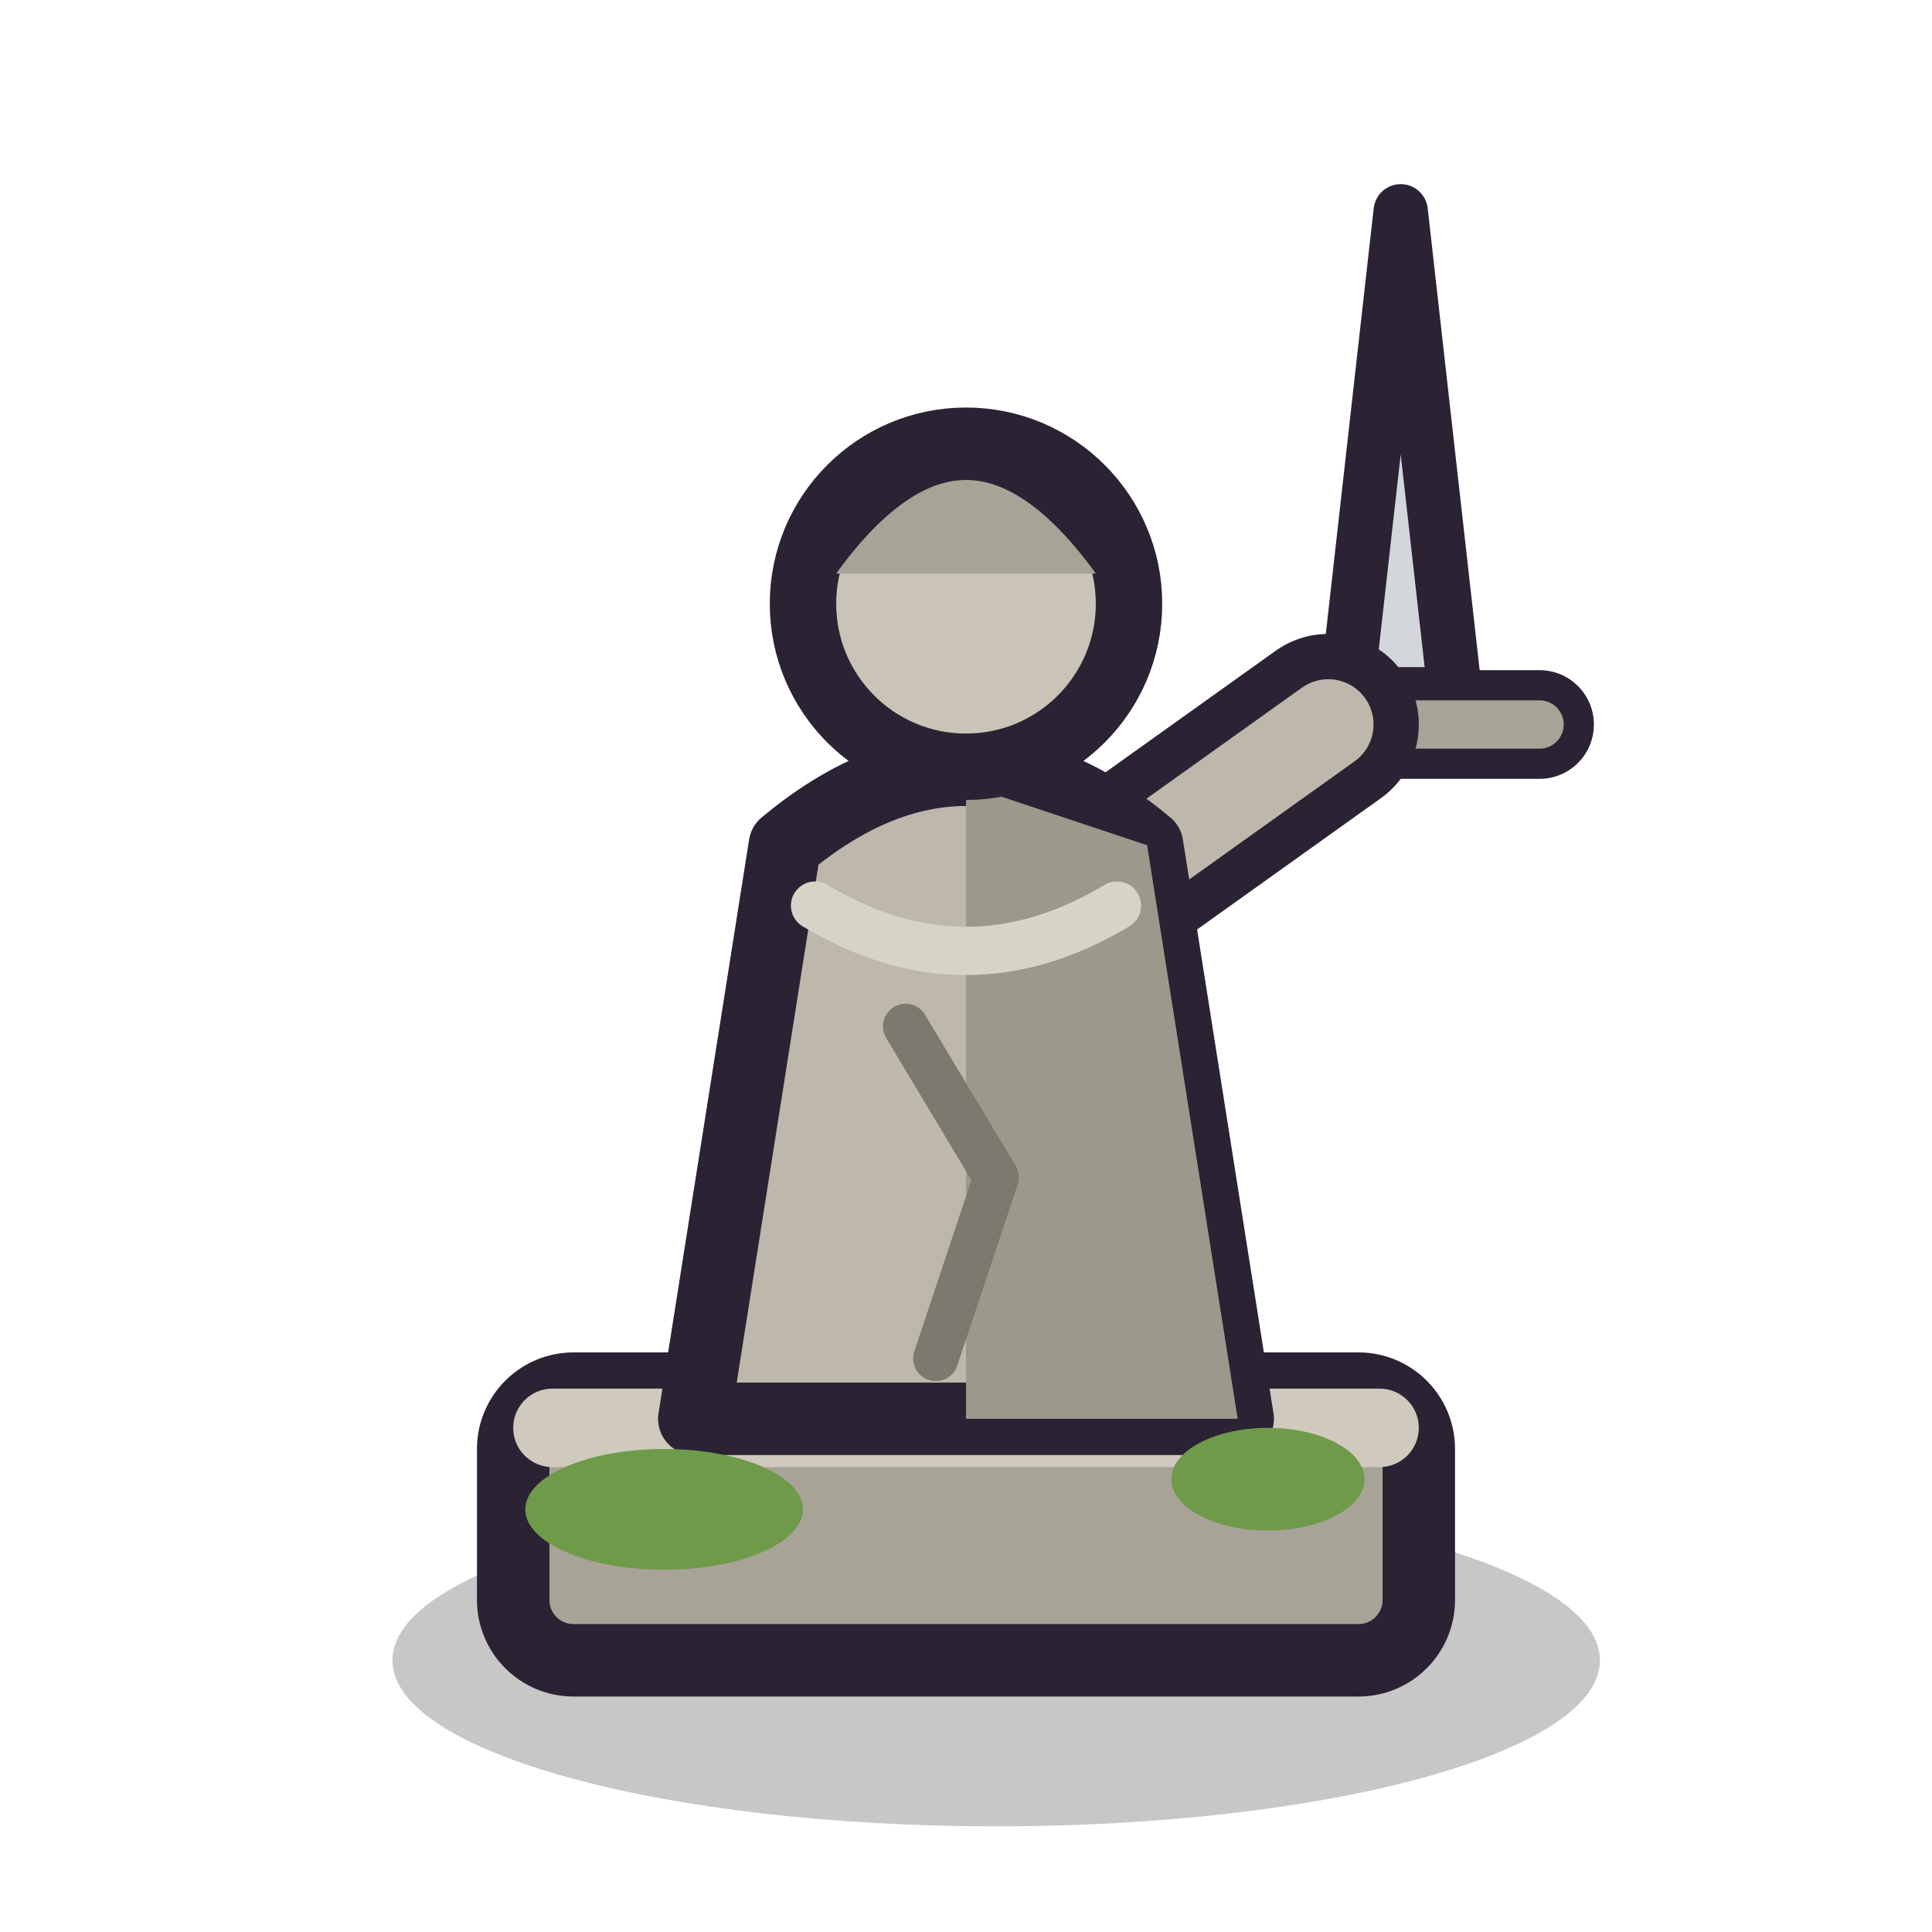
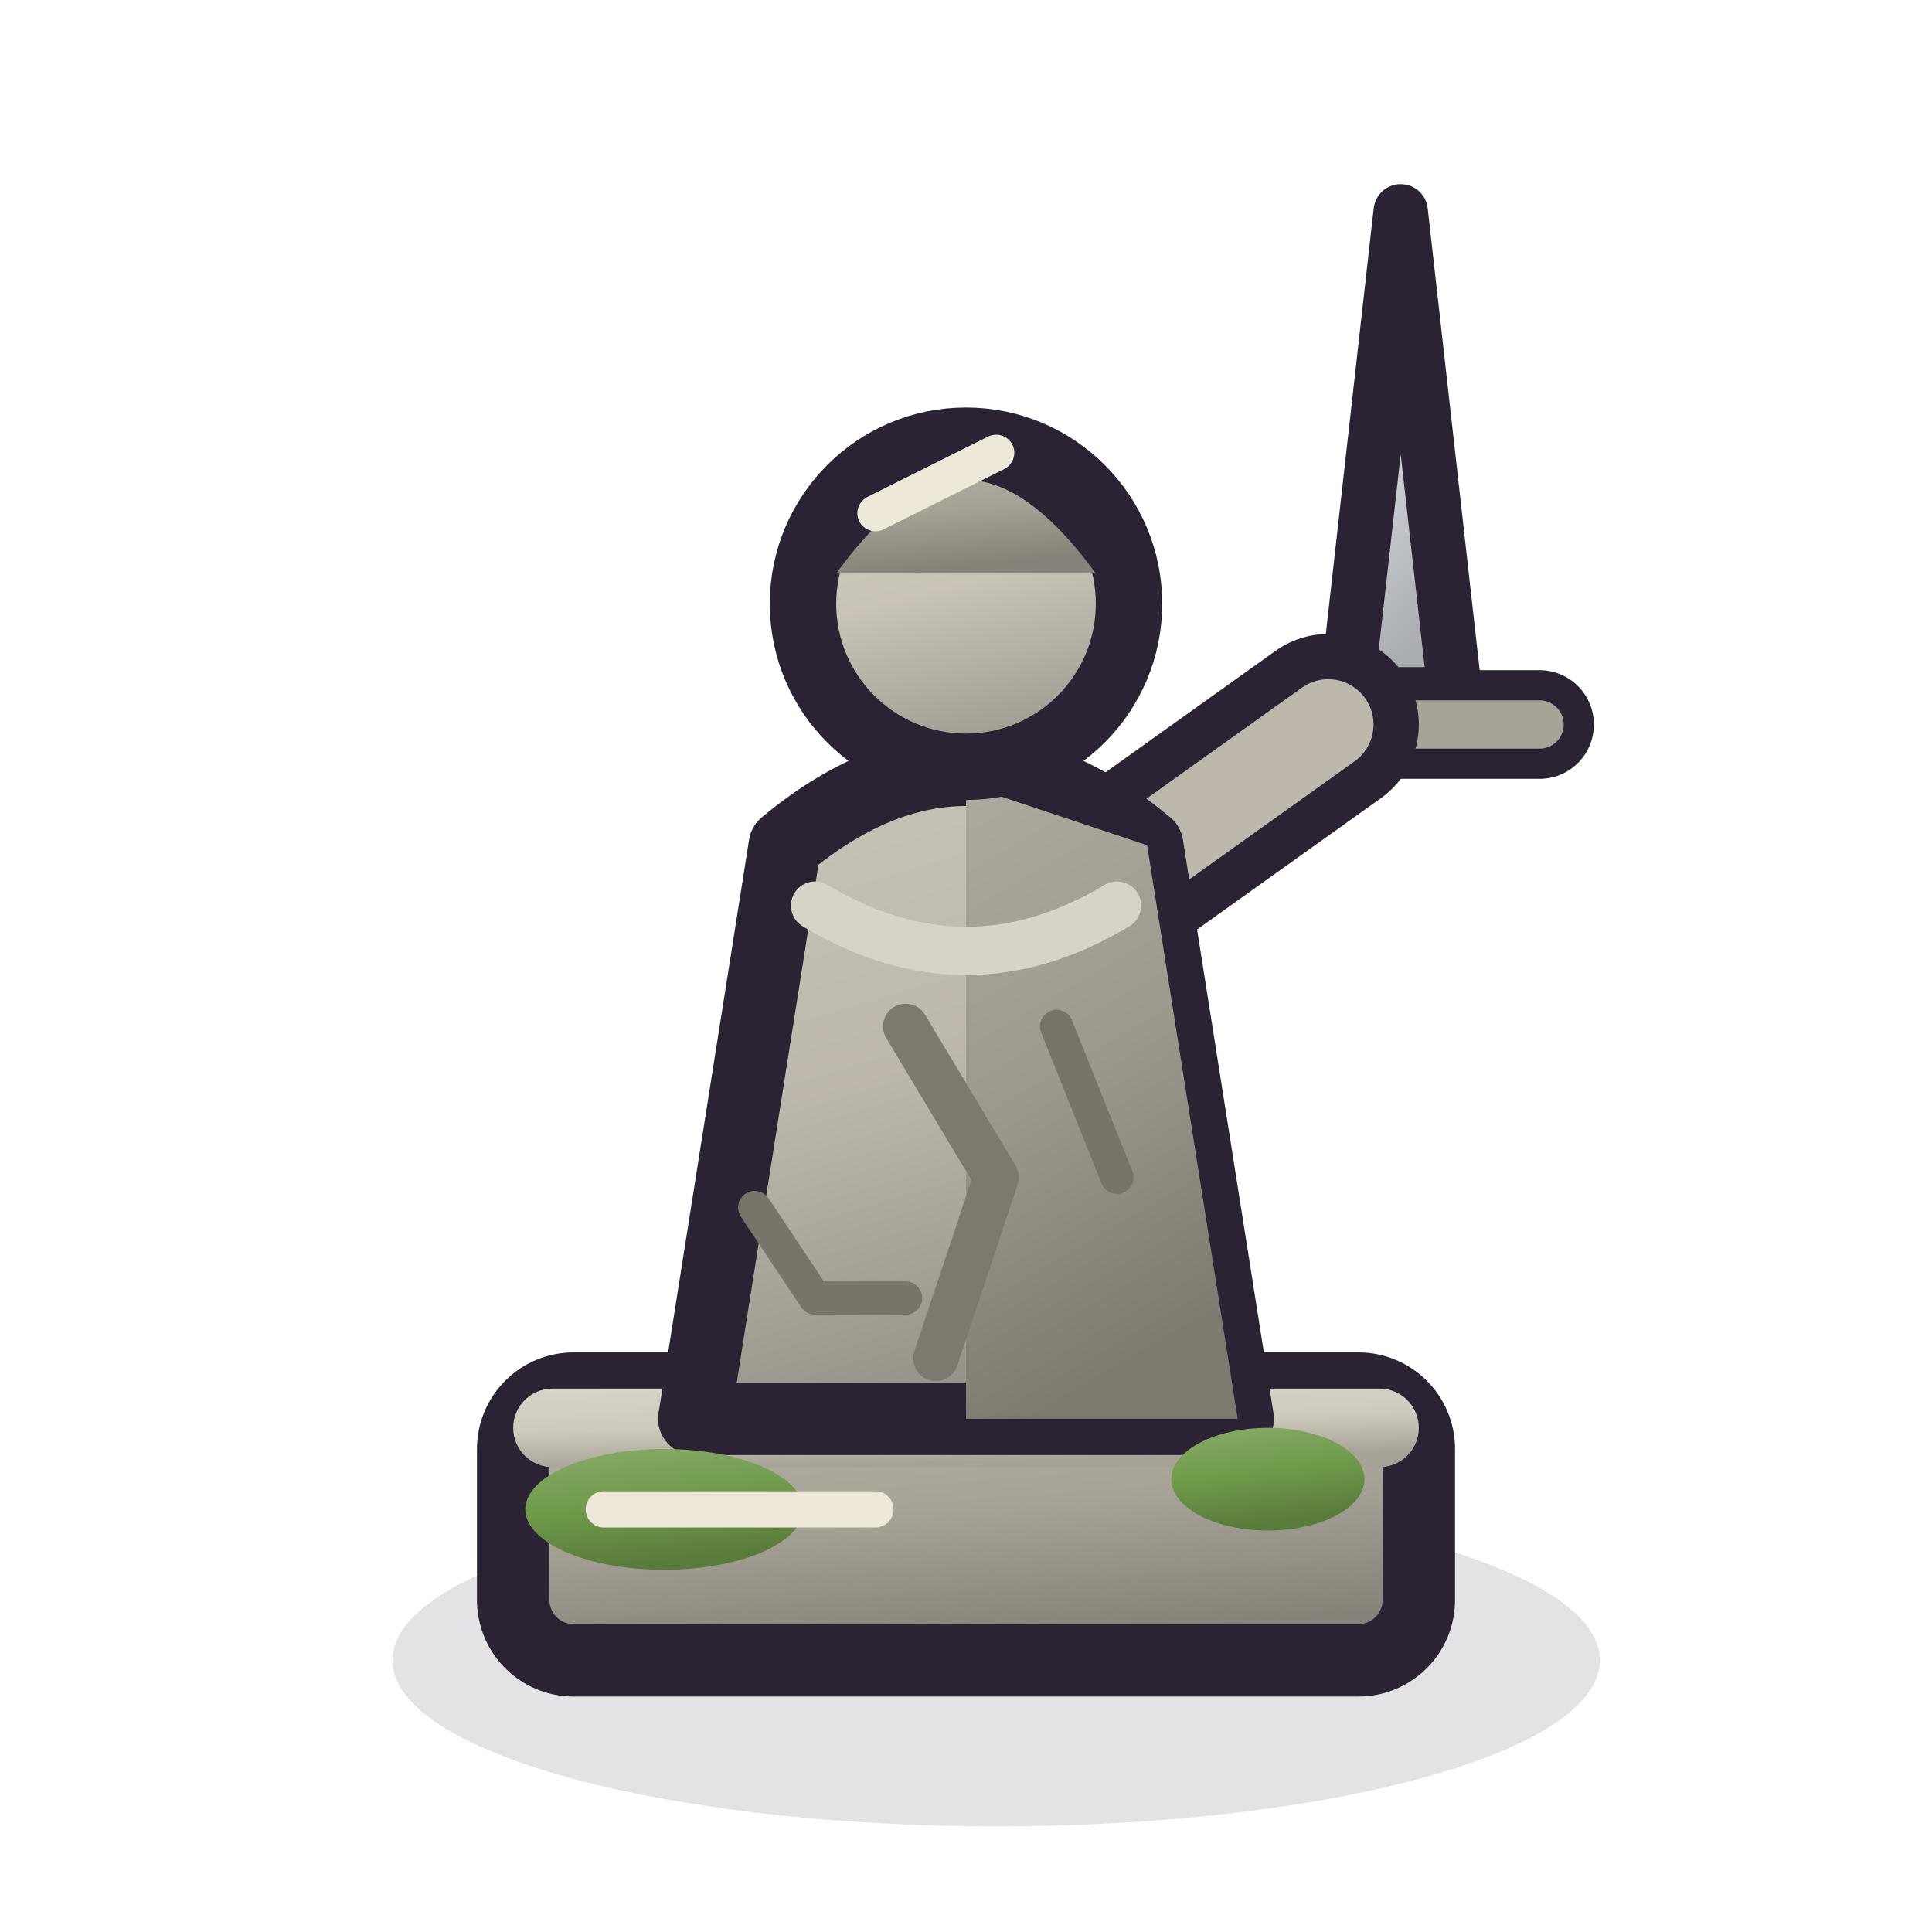
- <svg xmlns="http://www.w3.org/2000/svg" viewBox="0 0 64 64">
-   <ellipse cx="33" cy="55" rx="20" ry="5.5" fill="#000000" opacity="0.22" />
-   <rect x="17" y="46" width="30" height="9" rx="2" fill="#a8a397" stroke="#2b2233" stroke-width="2.4" />
-   <rect x="17" y="46" width="30" height="2.6" rx="1.3" fill="#cfcabd" />
-   <polygon points="44.6,23 46.4,7 48.2,23" fill="#d3d7dc" stroke="#2b2233" stroke-width="1.8" stroke-linejoin="round" />
+ <svg xmlns="http://www.w3.org/2000/svg" width="64" height="64" viewBox="0 0 64 64" stroke-linecap="round" stroke-linejoin="round">
+   <defs>
+     <linearGradient id="material0" x1="0" y1="0" x2=".25" y2="1">
+       <stop offset="0" stop-color="#87ab69" />
+       <stop offset=".52" stop-color="#6f9a4a" />
+       <stop offset="1" stop-color="#597b3b" />
+     </linearGradient>
+     <linearGradient id="material1" x1="0" y1="0" x2=".25" y2="1">
+       <stop offset="0" stop-color="#aeaaa0" />
+       <stop offset=".52" stop-color="#9d988c" />
+       <stop offset="1" stop-color="#7e7a70" />
+     </linearGradient>
+     <linearGradient id="material2" x1="0" y1="0" x2=".25" y2="1">
+       <stop offset="0" stop-color="#b7b3a9" />
+       <stop offset=".52" stop-color="#a8a397" />
+       <stop offset="1" stop-color="#868279" />
+     </linearGradient>
+     <linearGradient id="material3" x1="0" y1="0" x2=".25" y2="1">
+       <stop offset="0" stop-color="#c8c4b9" />
+       <stop offset=".52" stop-color="#bdb8ab" />
+       <stop offset="1" stop-color="#979389" />
+     </linearGradient>
+     <linearGradient id="material4" x1="0" y1="0" x2=".25" y2="1">
+       <stop offset="0" stop-color="#d2cec3" />
+       <stop offset=".52" stop-color="#c9c4b7" />
+       <stop offset="1" stop-color="#a19d92" />
+     </linearGradient>
+     <linearGradient id="material5" x1="0" y1="0" x2=".25" y2="1">
+       <stop offset="0" stop-color="#d7d3c8" />
+       <stop offset=".52" stop-color="#cfcabd" />
+       <stop offset="1" stop-color="#a6a297" />
+     </linearGradient>
+     <linearGradient id="material6" x1="0" y1="0" x2=".25" y2="1">
+       <stop offset="0" stop-color="#dadee2" />
+       <stop offset=".52" stop-color="#d3d7dc" />
+       <stop offset="1" stop-color="#a9acb0" />
+     </linearGradient>
+   </defs>
+   <ellipse cx="33" cy="55" rx="20" ry="5.5" fill="#2b2233" opacity=".13" />
+   <rect x="17" y="46" width="30" height="9" rx="2" fill="url(#material2)" stroke="#2b2233" stroke-width="2.4" />
+   <rect x="17" y="46" width="30" height="2.6" rx="1.3" fill="url(#material5)" />
+   <polygon points="44.6,23 46.4,7 48.2,23" fill="url(#material6)" stroke="#2b2233" stroke-width="1.8" stroke-linejoin="round" />
  <path d="M42 24 H51" fill="none" stroke="#2b2233" stroke-width="3.6" stroke-linecap="round" />
  <path d="M42 24 H51" fill="none" stroke="#a8a397" stroke-width="1.6" stroke-linecap="round" />
  <path d="M37 29 L44 24" fill="none" stroke="#2b2233" stroke-width="6" stroke-linecap="round" />
  <path d="M37 29 L44 24" fill="none" stroke="#bdb8ab" stroke-width="3" stroke-linecap="round" />
-   <path d="M23 47 L26 28 Q32 23 38 28 L41 47 Z" fill="#bdb8ab" stroke="#2b2233" stroke-width="2.4" stroke-linejoin="round" />
-   <path d="M32 26 L38 28 L41 47 L32 47 Z" fill="#9d988c" />
+   <path d="M23 47 L26 28 Q32 23 38 28 L41 47 Z" fill="url(#material3)" stroke="#2b2233" stroke-width="2.4" stroke-linejoin="round" />
+   <path d="M32 26 L38 28 L41 47 L32 47 Z" fill="url(#material1)" />
  <path d="M27 30 Q32 33 37 30" fill="none" stroke="#d7d3c7" stroke-width="1.6" stroke-linecap="round" />
-   <circle cx="32" cy="20" r="5.4" fill="#c9c4b7" stroke="#2b2233" stroke-width="2.2" />
-   <path d="M26.6 19 Q32 11 37.4 19" fill="#a8a397" stroke="#2b2233" stroke-width="1.8" stroke-linejoin="round" />
+   <circle cx="32" cy="20" r="5.4" fill="url(#material4)" stroke="#2b2233" stroke-width="2.2" />
+   <path d="M26.6 19 Q32 11 37.4 19" fill="url(#material2)" stroke="#2b2233" stroke-width="1.8" stroke-linejoin="round" />
  <path d="M30 34 l3 5 -2 6" fill="none" stroke="#7d796e" stroke-width="1.5" stroke-linecap="round" stroke-linejoin="round" />
-   <ellipse cx="22" cy="50" rx="4.6" ry="2" fill="#6f9a4a" />
-   <ellipse cx="42" cy="49" rx="3.2" ry="1.7" fill="#6f9a4a" />
+   <ellipse cx="22" cy="50" rx="4.6" ry="2" fill="url(#material0)" />
+   <ellipse cx="42" cy="49" rx="3.2" ry="1.7" fill="url(#material0)" />
+   <path d="M29 17 33 15M20 50H29" stroke="#eee8d9" stroke-width="1.2" />
+   <path d="M25 40 27 43 30 43M35 34 37 39" fill="none" stroke="#797469" stroke-width="1.1" />
</svg>
